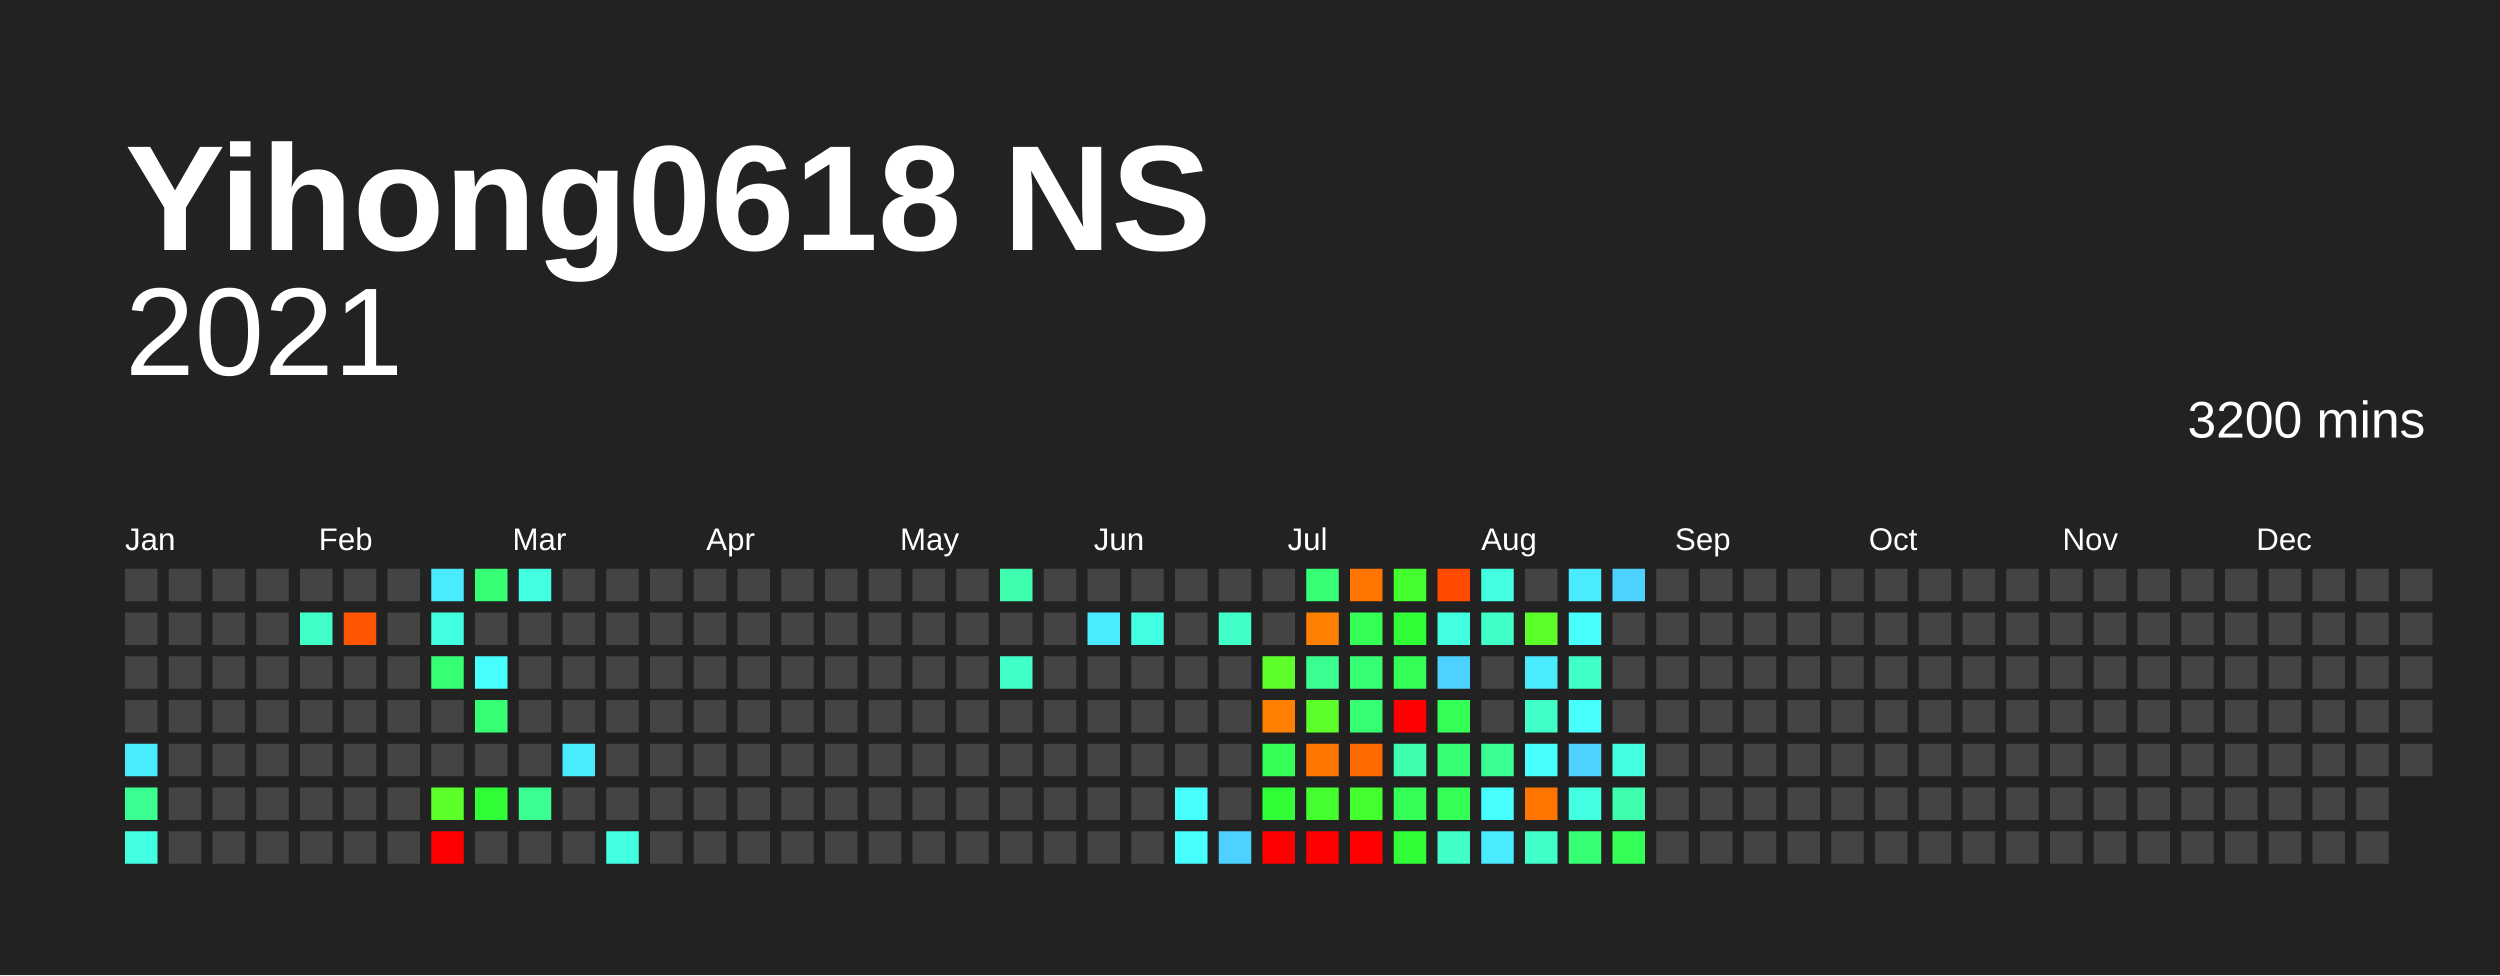
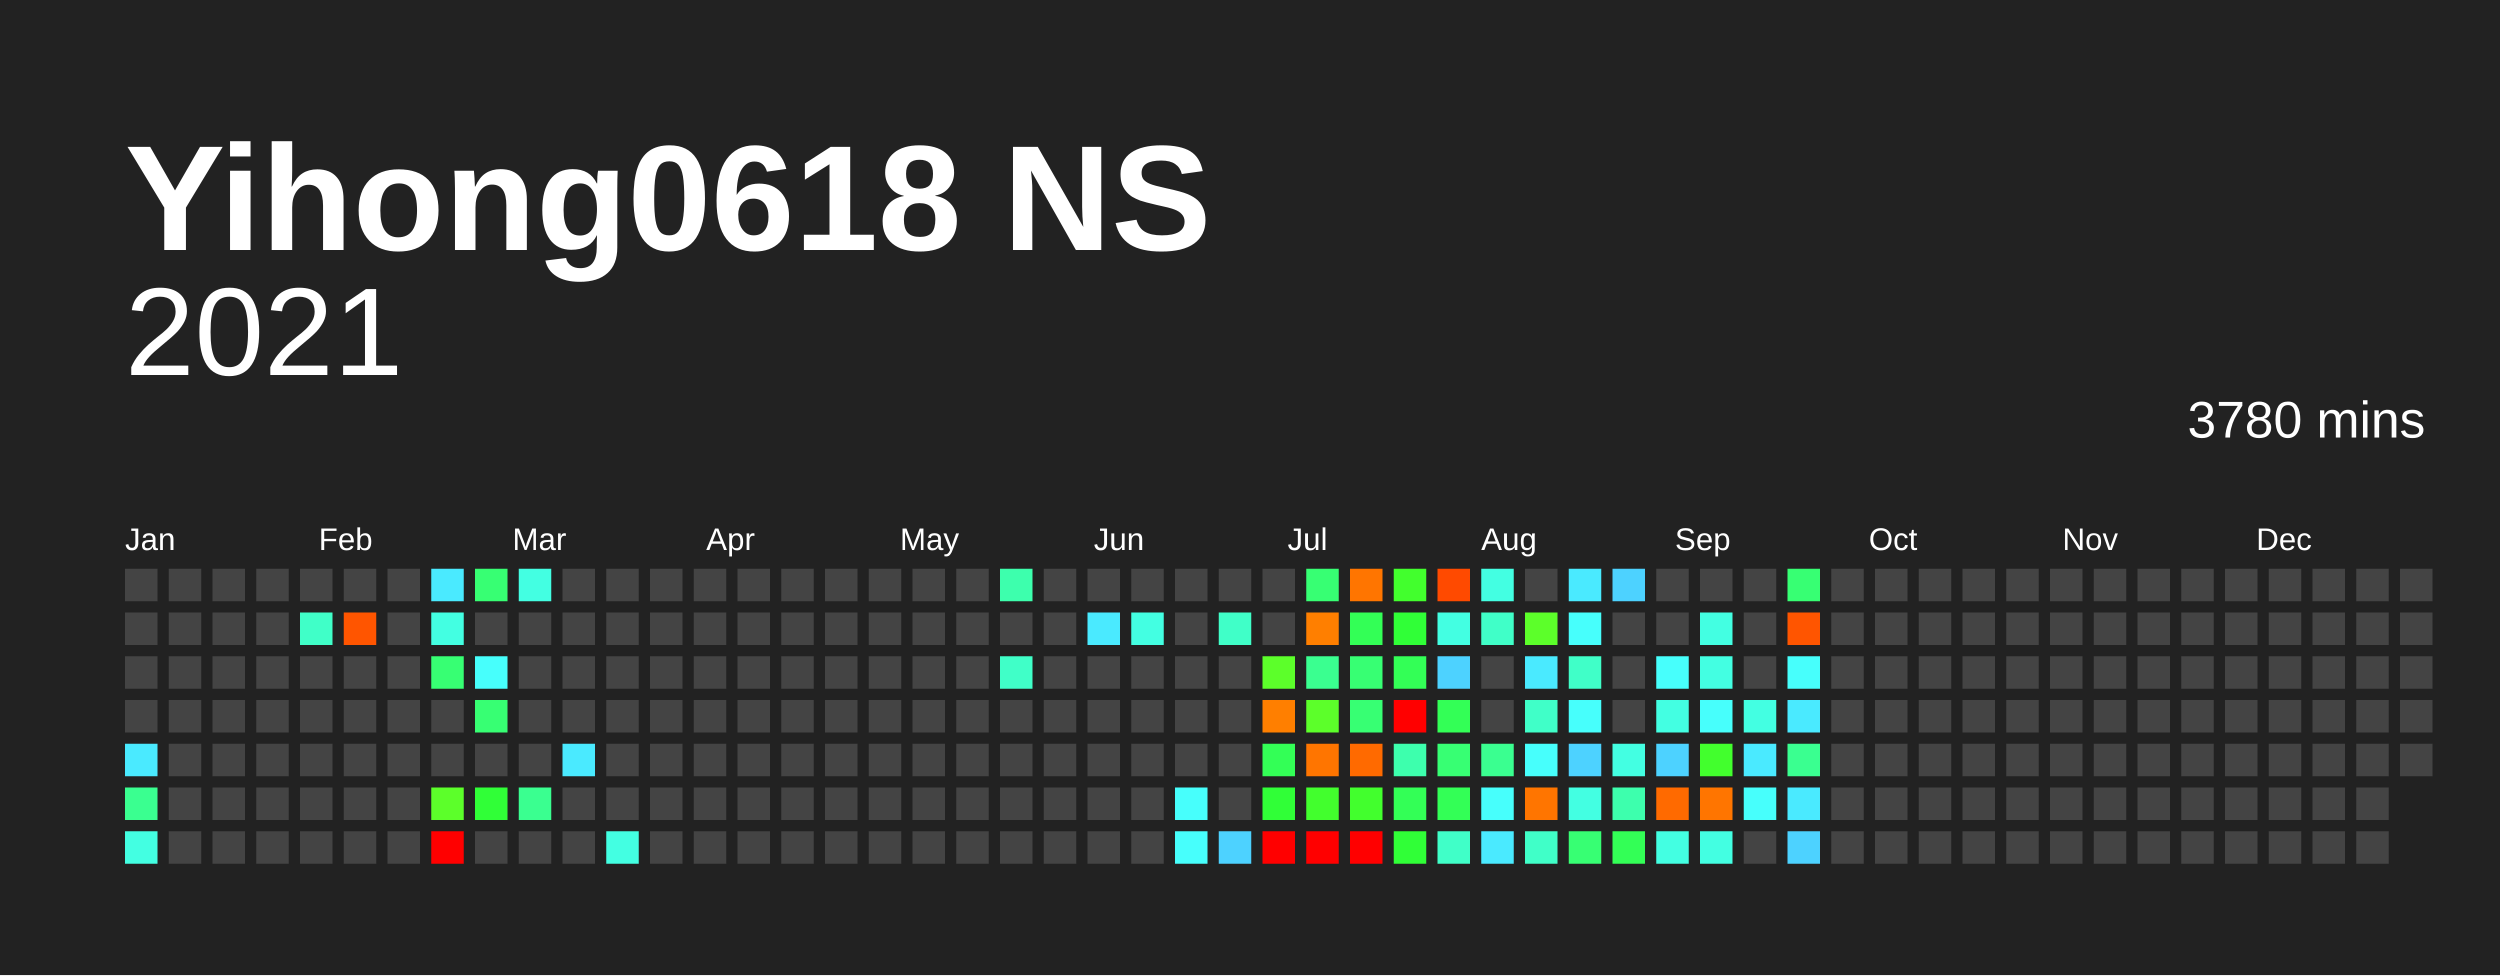
<svg xmlns="http://www.w3.org/2000/svg" baseProfile="full" height="78mm" version="1.1" viewBox="0,0,200,78" width="200mm">
  <defs />
  <rect fill="#222222" height="78" width="200" x="0" y="0" />
  <text fill="#FFFFFF" style="font-size:12px; font-family:Arial; font-weight:bold;" x="10" y="20">Yihong0618 NS</text>
  <text alignment-baseline="hanging" fill="#FFFFFF" style="font-size:10.0px; font-family:Arial;" x="10" y="30">2021</text>
-   <text alignment-baseline="hanging" fill="#FFFFFF" style="font-size:4.125px; font-family:Arial;" x="175" y="35">3200 mins</text>
+   <text alignment-baseline="hanging" fill="#FFFFFF" style="font-size:4.125px; font-family:Arial;" x="175" y="35">3780 mins</text>
  <text fill="#FFFFFF" style="font-size:2.5px; font-family:Arial" x="10.0" y="44">Jan</text>
  <text fill="#FFFFFF" style="font-size:2.5px; font-family:Arial" x="25.5" y="44">Feb</text>
  <text fill="#FFFFFF" style="font-size:2.5px; font-family:Arial" x="41.0" y="44">Mar</text>
  <text fill="#FFFFFF" style="font-size:2.5px; font-family:Arial" x="56.5" y="44">Apr</text>
  <text fill="#FFFFFF" style="font-size:2.5px; font-family:Arial" x="72.0" y="44">May</text>
  <text fill="#FFFFFF" style="font-size:2.5px; font-family:Arial" x="87.5" y="44">Jun</text>
  <text fill="#FFFFFF" style="font-size:2.5px; font-family:Arial" x="103.0" y="44">Jul</text>
  <text fill="#FFFFFF" style="font-size:2.5px; font-family:Arial" x="118.5" y="44">Aug</text>
  <text fill="#FFFFFF" style="font-size:2.5px; font-family:Arial" x="134.0" y="44">Sep</text>
  <text fill="#FFFFFF" style="font-size:2.5px; font-family:Arial" x="149.5" y="44">Oct</text>
  <text fill="#FFFFFF" style="font-size:2.5px; font-family:Arial" x="165.0" y="44">Nov</text>
  <text fill="#FFFFFF" style="font-size:2.5px; font-family:Arial" x="180.5" y="44">Dec</text>
  <rect fill="#444444" height="2.6" width="2.6" x="10.0" y="45.5" />
  <rect fill="#444444" height="2.6" width="2.6" x="10.0" y="49.0" />
  <rect fill="#444444" height="2.6" width="2.6" x="10.0" y="52.5" />
  <rect fill="#444444" height="2.6" width="2.6" x="10.0" y="56.0" />
  <rect fill="#4aeaff" height="2.6" width="2.6" x="10.0" y="59.5" />
  <rect fill="#3aff90" height="2.6" width="2.6" x="10.0" y="63.0" />
  <rect fill="#43ffe2" height="2.6" width="2.6" x="10.0" y="66.5" />
  <rect fill="#444444" height="2.6" width="2.6" x="13.5" y="45.5" />
  <rect fill="#444444" height="2.6" width="2.6" x="13.5" y="49.0" />
  <rect fill="#444444" height="2.6" width="2.6" x="13.5" y="52.5" />
  <rect fill="#444444" height="2.6" width="2.6" x="13.5" y="56.0" />
  <rect fill="#444444" height="2.6" width="2.6" x="13.5" y="59.5" />
  <rect fill="#444444" height="2.6" width="2.6" x="13.5" y="63.0" />
  <rect fill="#444444" height="2.6" width="2.6" x="13.5" y="66.5" />
  <rect fill="#444444" height="2.6" width="2.6" x="17.0" y="45.5" />
  <rect fill="#444444" height="2.6" width="2.6" x="17.0" y="49.0" />
  <rect fill="#444444" height="2.6" width="2.6" x="17.0" y="52.5" />
  <rect fill="#444444" height="2.6" width="2.6" x="17.0" y="56.0" />
  <rect fill="#444444" height="2.6" width="2.6" x="17.0" y="59.5" />
  <rect fill="#444444" height="2.6" width="2.6" x="17.0" y="63.0" />
  <rect fill="#444444" height="2.6" width="2.6" x="17.0" y="66.5" />
  <rect fill="#444444" height="2.6" width="2.6" x="20.5" y="45.5" />
  <rect fill="#444444" height="2.6" width="2.6" x="20.5" y="49.0" />
  <rect fill="#444444" height="2.6" width="2.6" x="20.5" y="52.5" />
  <rect fill="#444444" height="2.6" width="2.6" x="20.5" y="56.0" />
  <rect fill="#444444" height="2.6" width="2.6" x="20.5" y="59.5" />
  <rect fill="#444444" height="2.6" width="2.6" x="20.5" y="63.0" />
  <rect fill="#444444" height="2.6" width="2.6" x="20.5" y="66.5" />
  <rect fill="#444444" height="2.6" width="2.6" x="24.0" y="45.5" />
  <rect fill="#40ffc8" height="2.6" width="2.6" x="24.0" y="49.0" />
  <rect fill="#444444" height="2.6" width="2.6" x="24.0" y="52.5" />
  <rect fill="#444444" height="2.6" width="2.6" x="24.0" y="56.0" />
  <rect fill="#444444" height="2.6" width="2.6" x="24.0" y="59.5" />
  <rect fill="#444444" height="2.6" width="2.6" x="24.0" y="63.0" />
  <rect fill="#444444" height="2.6" width="2.6" x="24.0" y="66.5" />
  <rect fill="#444444" height="2.6" width="2.6" x="27.5" y="45.5" />
  <rect fill="#ff5500" height="2.6" width="2.6" x="27.5" y="49.0" />
  <rect fill="#444444" height="2.6" width="2.6" x="27.5" y="52.5" />
  <rect fill="#444444" height="2.6" width="2.6" x="27.5" y="56.0" />
  <rect fill="#444444" height="2.6" width="2.6" x="27.5" y="59.5" />
  <rect fill="#444444" height="2.6" width="2.6" x="27.5" y="63.0" />
  <rect fill="#444444" height="2.6" width="2.6" x="27.5" y="66.5" />
  <rect fill="#444444" height="2.6" width="2.6" x="31.0" y="45.5" />
  <rect fill="#444444" height="2.6" width="2.6" x="31.0" y="49.0" />
  <rect fill="#444444" height="2.6" width="2.6" x="31.0" y="52.5" />
  <rect fill="#444444" height="2.6" width="2.6" x="31.0" y="56.0" />
  <rect fill="#444444" height="2.6" width="2.6" x="31.0" y="59.5" />
  <rect fill="#444444" height="2.6" width="2.6" x="31.0" y="63.0" />
  <rect fill="#444444" height="2.6" width="2.6" x="31.0" y="66.5" />
  <rect fill="#4aeaff" height="2.6" width="2.6" x="34.5" y="45.5" />
  <rect fill="#43ffe2" height="2.6" width="2.6" x="34.5" y="49.0" />
  <rect fill="#37ff73" height="2.6" width="2.6" x="34.5" y="52.5" />
  <rect fill="#444444" height="2.6" width="2.6" x="34.5" y="56.0" />
  <rect fill="#444444" height="2.6" width="2.6" x="34.5" y="59.5" />
  <rect fill="#5cff2a" height="2.6" width="2.6" x="34.5" y="63.0" />
  <rect fill="red" height="2.6" width="2.6" x="34.5" y="66.5" />
  <rect fill="#37ff73" height="2.6" width="2.6" x="38.0" y="45.5" />
  <rect fill="#444444" height="2.6" width="2.6" x="38.0" y="49.0" />
  <rect fill="#47fffc" height="2.6" width="2.6" x="38.0" y="52.5" />
  <rect fill="#37ff73" height="2.6" width="2.6" x="38.0" y="56.0" />
  <rect fill="#444444" height="2.6" width="2.6" x="38.0" y="59.5" />
  <rect fill="#30ff37" height="2.6" width="2.6" x="38.0" y="63.0" />
  <rect fill="#444444" height="2.6" width="2.6" x="38.0" y="66.5" />
  <rect fill="#43ffe2" height="2.6" width="2.6" x="41.5" y="45.5" />
  <rect fill="#444444" height="2.6" width="2.6" x="41.5" y="49.0" />
  <rect fill="#444444" height="2.6" width="2.6" x="41.5" y="52.5" />
  <rect fill="#444444" height="2.6" width="2.6" x="41.5" y="56.0" />
  <rect fill="#444444" height="2.6" width="2.6" x="41.5" y="59.5" />
  <rect fill="#3aff90" height="2.6" width="2.6" x="41.5" y="63.0" />
  <rect fill="#444444" height="2.6" width="2.6" x="41.5" y="66.5" />
  <rect fill="#444444" height="2.6" width="2.6" x="45.0" y="45.5" />
  <rect fill="#444444" height="2.6" width="2.6" x="45.0" y="49.0" />
  <rect fill="#444444" height="2.6" width="2.6" x="45.0" y="52.5" />
  <rect fill="#444444" height="2.6" width="2.6" x="45.0" y="56.0" />
  <rect fill="#4aeaff" height="2.6" width="2.6" x="45.0" y="59.5" />
  <rect fill="#444444" height="2.6" width="2.6" x="45.0" y="63.0" />
  <rect fill="#444444" height="2.6" width="2.6" x="45.0" y="66.5" />
  <rect fill="#444444" height="2.6" width="2.6" x="48.5" y="45.5" />
  <rect fill="#444444" height="2.6" width="2.6" x="48.5" y="49.0" />
  <rect fill="#444444" height="2.6" width="2.6" x="48.5" y="52.5" />
  <rect fill="#444444" height="2.6" width="2.6" x="48.5" y="56.0" />
  <rect fill="#444444" height="2.6" width="2.6" x="48.5" y="59.5" />
  <rect fill="#444444" height="2.6" width="2.6" x="48.5" y="63.0" />
  <rect fill="#43ffe2" height="2.6" width="2.6" x="48.5" y="66.5" />
  <rect fill="#444444" height="2.6" width="2.6" x="52.0" y="45.5" />
  <rect fill="#444444" height="2.6" width="2.6" x="52.0" y="49.0" />
  <rect fill="#444444" height="2.6" width="2.6" x="52.0" y="52.5" />
  <rect fill="#444444" height="2.6" width="2.6" x="52.0" y="56.0" />
  <rect fill="#444444" height="2.6" width="2.6" x="52.0" y="59.5" />
  <rect fill="#444444" height="2.6" width="2.6" x="52.0" y="63.0" />
  <rect fill="#444444" height="2.6" width="2.6" x="52.0" y="66.5" />
  <rect fill="#444444" height="2.6" width="2.6" x="55.5" y="45.5" />
  <rect fill="#444444" height="2.6" width="2.6" x="55.5" y="49.0" />
  <rect fill="#444444" height="2.6" width="2.6" x="55.5" y="52.5" />
  <rect fill="#444444" height="2.6" width="2.6" x="55.5" y="56.0" />
  <rect fill="#444444" height="2.6" width="2.6" x="55.5" y="59.5" />
  <rect fill="#444444" height="2.6" width="2.6" x="55.5" y="63.0" />
  <rect fill="#444444" height="2.6" width="2.6" x="55.5" y="66.5" />
  <rect fill="#444444" height="2.6" width="2.6" x="59.0" y="45.5" />
  <rect fill="#444444" height="2.6" width="2.6" x="59.0" y="49.0" />
  <rect fill="#444444" height="2.6" width="2.6" x="59.0" y="52.5" />
  <rect fill="#444444" height="2.6" width="2.6" x="59.0" y="56.0" />
  <rect fill="#444444" height="2.6" width="2.6" x="59.0" y="59.5" />
  <rect fill="#444444" height="2.6" width="2.6" x="59.0" y="63.0" />
  <rect fill="#444444" height="2.6" width="2.6" x="59.0" y="66.5" />
  <rect fill="#444444" height="2.6" width="2.6" x="62.5" y="45.5" />
  <rect fill="#444444" height="2.6" width="2.6" x="62.5" y="49.0" />
  <rect fill="#444444" height="2.6" width="2.6" x="62.5" y="52.5" />
  <rect fill="#444444" height="2.6" width="2.6" x="62.5" y="56.0" />
  <rect fill="#444444" height="2.6" width="2.6" x="62.5" y="59.5" />
  <rect fill="#444444" height="2.6" width="2.6" x="62.5" y="63.0" />
  <rect fill="#444444" height="2.6" width="2.6" x="62.5" y="66.5" />
  <rect fill="#444444" height="2.6" width="2.6" x="66.0" y="45.5" />
  <rect fill="#444444" height="2.6" width="2.6" x="66.0" y="49.0" />
  <rect fill="#444444" height="2.6" width="2.6" x="66.0" y="52.5" />
  <rect fill="#444444" height="2.6" width="2.6" x="66.0" y="56.0" />
  <rect fill="#444444" height="2.6" width="2.6" x="66.0" y="59.5" />
  <rect fill="#444444" height="2.6" width="2.6" x="66.0" y="63.0" />
  <rect fill="#444444" height="2.6" width="2.6" x="66.0" y="66.5" />
  <rect fill="#444444" height="2.6" width="2.6" x="69.5" y="45.5" />
  <rect fill="#444444" height="2.6" width="2.6" x="69.5" y="49.0" />
  <rect fill="#444444" height="2.6" width="2.6" x="69.5" y="52.5" />
  <rect fill="#444444" height="2.6" width="2.6" x="69.5" y="56.0" />
  <rect fill="#444444" height="2.6" width="2.6" x="69.5" y="59.5" />
  <rect fill="#444444" height="2.6" width="2.6" x="69.5" y="63.0" />
  <rect fill="#444444" height="2.6" width="2.6" x="69.5" y="66.5" />
  <rect fill="#444444" height="2.6" width="2.6" x="73.0" y="45.5" />
  <rect fill="#444444" height="2.6" width="2.6" x="73.0" y="49.0" />
  <rect fill="#444444" height="2.6" width="2.6" x="73.0" y="52.5" />
  <rect fill="#444444" height="2.6" width="2.6" x="73.0" y="56.0" />
  <rect fill="#444444" height="2.6" width="2.6" x="73.0" y="59.5" />
  <rect fill="#444444" height="2.6" width="2.6" x="73.0" y="63.0" />
  <rect fill="#444444" height="2.6" width="2.6" x="73.0" y="66.5" />
  <rect fill="#444444" height="2.6" width="2.6" x="76.5" y="45.5" />
  <rect fill="#444444" height="2.6" width="2.6" x="76.5" y="49.0" />
  <rect fill="#444444" height="2.6" width="2.6" x="76.5" y="52.5" />
  <rect fill="#444444" height="2.6" width="2.6" x="76.5" y="56.0" />
  <rect fill="#444444" height="2.6" width="2.6" x="76.5" y="59.5" />
  <rect fill="#444444" height="2.6" width="2.6" x="76.5" y="63.0" />
  <rect fill="#444444" height="2.6" width="2.6" x="76.5" y="66.5" />
  <rect fill="#3dffad" height="2.6" width="2.6" x="80.0" y="45.5" />
  <rect fill="#444444" height="2.6" width="2.6" x="80.0" y="49.0" />
  <rect fill="#40ffc8" height="2.6" width="2.6" x="80.0" y="52.5" />
  <rect fill="#444444" height="2.6" width="2.6" x="80.0" y="56.0" />
  <rect fill="#444444" height="2.6" width="2.6" x="80.0" y="59.5" />
  <rect fill="#444444" height="2.6" width="2.6" x="80.0" y="63.0" />
  <rect fill="#444444" height="2.6" width="2.6" x="80.0" y="66.5" />
  <rect fill="#444444" height="2.6" width="2.6" x="83.5" y="45.5" />
  <rect fill="#444444" height="2.6" width="2.6" x="83.5" y="49.0" />
  <rect fill="#444444" height="2.6" width="2.6" x="83.5" y="52.5" />
  <rect fill="#444444" height="2.6" width="2.6" x="83.5" y="56.0" />
  <rect fill="#444444" height="2.6" width="2.6" x="83.5" y="59.5" />
  <rect fill="#444444" height="2.6" width="2.6" x="83.5" y="63.0" />
  <rect fill="#444444" height="2.6" width="2.6" x="83.5" y="66.5" />
  <rect fill="#444444" height="2.6" width="2.6" x="87.0" y="45.5" />
  <rect fill="#4aeaff" height="2.6" width="2.6" x="87.0" y="49.0" />
  <rect fill="#444444" height="2.6" width="2.6" x="87.0" y="52.5" />
  <rect fill="#444444" height="2.6" width="2.6" x="87.0" y="56.0" />
  <rect fill="#444444" height="2.6" width="2.6" x="87.0" y="59.5" />
  <rect fill="#444444" height="2.6" width="2.6" x="87.0" y="63.0" />
  <rect fill="#444444" height="2.6" width="2.6" x="87.0" y="66.5" />
  <rect fill="#444444" height="2.6" width="2.6" x="90.5" y="45.5" />
  <rect fill="#43ffe2" height="2.6" width="2.6" x="90.5" y="49.0" />
  <rect fill="#444444" height="2.6" width="2.6" x="90.5" y="52.5" />
  <rect fill="#444444" height="2.6" width="2.6" x="90.5" y="56.0" />
  <rect fill="#444444" height="2.6" width="2.6" x="90.5" y="59.5" />
  <rect fill="#444444" height="2.6" width="2.6" x="90.5" y="63.0" />
  <rect fill="#444444" height="2.6" width="2.6" x="90.5" y="66.5" />
  <rect fill="#444444" height="2.6" width="2.6" x="94.0" y="45.5" />
  <rect fill="#444444" height="2.6" width="2.6" x="94.0" y="49.0" />
  <rect fill="#444444" height="2.6" width="2.6" x="94.0" y="52.5" />
  <rect fill="#444444" height="2.6" width="2.6" x="94.0" y="56.0" />
  <rect fill="#444444" height="2.6" width="2.6" x="94.0" y="59.5" />
  <rect fill="#47fffc" height="2.6" width="2.6" x="94.0" y="63.0" />
  <rect fill="#47fffc" height="2.6" width="2.6" x="94.0" y="66.5" />
  <rect fill="#444444" height="2.6" width="2.6" x="97.5" y="45.5" />
  <rect fill="#40ffc8" height="2.6" width="2.6" x="97.5" y="49.0" />
  <rect fill="#444444" height="2.6" width="2.6" x="97.5" y="52.5" />
  <rect fill="#444444" height="2.6" width="2.6" x="97.5" y="56.0" />
  <rect fill="#444444" height="2.6" width="2.6" x="97.5" y="59.5" />
  <rect fill="#444444" height="2.6" width="2.6" x="97.5" y="63.0" />
  <rect fill="#4dd2ff" height="2.6" width="2.6" x="97.5" y="66.5" />
  <rect fill="#444444" height="2.6" width="2.6" x="101.0" y="45.5" />
  <rect fill="#444444" height="2.6" width="2.6" x="101.0" y="49.0" />
  <rect fill="#5cff2a" height="2.6" width="2.6" x="101.0" y="52.5" />
  <rect fill="#ff7f00" height="2.6" width="2.6" x="101.0" y="56.0" />
  <rect fill="#33ff56" height="2.6" width="2.6" x="101.0" y="59.5" />
  <rect fill="#30ff37" height="2.6" width="2.6" x="101.0" y="63.0" />
  <rect fill="red" height="2.6" width="2.6" x="101.0" y="66.5" />
  <rect fill="#37ff73" height="2.6" width="2.6" x="104.5" y="45.5" />
  <rect fill="#ff7f00" height="2.6" width="2.6" x="104.5" y="49.0" />
  <rect fill="#3aff90" height="2.6" width="2.6" x="104.5" y="52.5" />
  <rect fill="#5cff2a" height="2.6" width="2.6" x="104.5" y="56.0" />
  <rect fill="#ff7500" height="2.6" width="2.6" x="104.5" y="59.5" />
  <rect fill="#42ff2d" height="2.6" width="2.6" x="104.5" y="63.0" />
  <rect fill="red" height="2.6" width="2.6" x="104.5" y="66.5" />
  <rect fill="#ff7500" height="2.6" width="2.6" x="108.0" y="45.5" />
  <rect fill="#33ff56" height="2.6" width="2.6" x="108.0" y="49.0" />
  <rect fill="#37ff73" height="2.6" width="2.6" x="108.0" y="52.5" />
  <rect fill="#37ff73" height="2.6" width="2.6" x="108.0" y="56.0" />
  <rect fill="#ff6a00" height="2.6" width="2.6" x="108.0" y="59.5" />
  <rect fill="#42ff2d" height="2.6" width="2.6" x="108.0" y="63.0" />
  <rect fill="red" height="2.6" width="2.6" x="108.0" y="66.5" />
  <rect fill="#42ff2d" height="2.6" width="2.6" x="111.5" y="45.5" />
  <rect fill="#30ff37" height="2.6" width="2.6" x="111.5" y="49.0" />
  <rect fill="#33ff56" height="2.6" width="2.6" x="111.5" y="52.5" />
  <rect fill="red" height="2.6" width="2.6" x="111.5" y="56.0" />
  <rect fill="#3dffad" height="2.6" width="2.6" x="111.5" y="59.5" />
  <rect fill="#33ff56" height="2.6" width="2.6" x="111.5" y="63.0" />
  <rect fill="#30ff37" height="2.6" width="2.6" x="111.5" y="66.5" />
  <rect fill="#ff4a00" height="2.6" width="2.6" x="115.0" y="45.5" />
  <rect fill="#43ffe2" height="2.6" width="2.6" x="115.0" y="49.0" />
  <rect fill="#4dd2ff" height="2.6" width="2.6" x="115.0" y="52.5" />
  <rect fill="#33ff56" height="2.6" width="2.6" x="115.0" y="56.0" />
  <rect fill="#37ff73" height="2.6" width="2.6" x="115.0" y="59.5" />
  <rect fill="#33ff56" height="2.6" width="2.6" x="115.0" y="63.0" />
  <rect fill="#40ffc8" height="2.6" width="2.6" x="115.0" y="66.5" />
  <rect fill="#43ffe2" height="2.6" width="2.6" x="118.5" y="45.5" />
  <rect fill="#40ffc8" height="2.6" width="2.6" x="118.5" y="49.0" />
  <rect fill="#444444" height="2.6" width="2.6" x="118.5" y="52.5" />
  <rect fill="#444444" height="2.6" width="2.6" x="118.5" y="56.0" />
  <rect fill="#3aff90" height="2.6" width="2.6" x="118.5" y="59.5" />
  <rect fill="#47fffc" height="2.6" width="2.6" x="118.5" y="63.0" />
  <rect fill="#4aeaff" height="2.6" width="2.6" x="118.5" y="66.5" />
  <rect fill="#444444" height="2.6" width="2.6" x="122.0" y="45.5" />
  <rect fill="#5cff2a" height="2.6" width="2.6" x="122.0" y="49.0" />
  <rect fill="#4aeaff" height="2.6" width="2.6" x="122.0" y="52.5" />
  <rect fill="#40ffc8" height="2.6" width="2.6" x="122.0" y="56.0" />
  <rect fill="#47fffc" height="2.6" width="2.6" x="122.0" y="59.5" />
  <rect fill="#ff7500" height="2.6" width="2.6" x="122.0" y="63.0" />
  <rect fill="#40ffc8" height="2.6" width="2.6" x="122.0" y="66.5" />
  <rect fill="#4aeaff" height="2.6" width="2.6" x="125.5" y="45.5" />
  <rect fill="#47fffc" height="2.6" width="2.6" x="125.5" y="49.0" />
  <rect fill="#40ffc8" height="2.6" width="2.6" x="125.5" y="52.5" />
  <rect fill="#47fffc" height="2.6" width="2.6" x="125.5" y="56.0" />
  <rect fill="#4dd2ff" height="2.6" width="2.6" x="125.5" y="59.5" />
  <rect fill="#43ffe2" height="2.6" width="2.6" x="125.5" y="63.0" />
  <rect fill="#37ff73" height="2.6" width="2.6" x="125.5" y="66.5" />
  <rect fill="#4dd2ff" height="2.6" width="2.6" x="129.0" y="45.5" />
  <rect fill="#444444" height="2.6" width="2.6" x="129.0" y="49.0" />
  <rect fill="#444444" height="2.6" width="2.6" x="129.0" y="52.5" />
  <rect fill="#444444" height="2.6" width="2.6" x="129.0" y="56.0" />
  <rect fill="#43ffe2" height="2.6" width="2.6" x="129.0" y="59.5" />
  <rect fill="#3dffad" height="2.6" width="2.6" x="129.0" y="63.0" />
  <rect fill="#33ff56" height="2.6" width="2.6" x="129.0" y="66.5" />
  <rect fill="#444444" height="2.6" width="2.6" x="132.5" y="45.5" />
  <rect fill="#444444" height="2.6" width="2.6" x="132.5" y="49.0" />
-   <rect fill="#444444" height="2.6" width="2.6" x="132.5" y="52.5" />
-   <rect fill="#444444" height="2.6" width="2.6" x="132.5" y="56.0" />
-   <rect fill="#444444" height="2.6" width="2.6" x="132.5" y="59.5" />
-   <rect fill="#444444" height="2.6" width="2.6" x="132.5" y="63.0" />
-   <rect fill="#444444" height="2.6" width="2.6" x="132.5" y="66.5" />
+   <rect fill="#47fffc" height="2.6" width="2.6" x="132.5" y="52.5" />
+   <rect fill="#43ffe2" height="2.6" width="2.6" x="132.5" y="56.0" />
+   <rect fill="#4dd2ff" height="2.6" width="2.6" x="132.5" y="59.5" />
+   <rect fill="#ff6a00" height="2.6" width="2.6" x="132.5" y="63.0" />
+   <rect fill="#43ffe2" height="2.6" width="2.6" x="132.5" y="66.5" />
  <rect fill="#444444" height="2.6" width="2.6" x="136.0" y="45.5" />
-   <rect fill="#444444" height="2.6" width="2.6" x="136.0" y="49.0" />
-   <rect fill="#444444" height="2.6" width="2.6" x="136.0" y="52.5" />
-   <rect fill="#444444" height="2.6" width="2.6" x="136.0" y="56.0" />
-   <rect fill="#444444" height="2.6" width="2.6" x="136.0" y="59.5" />
-   <rect fill="#444444" height="2.6" width="2.6" x="136.0" y="63.0" />
-   <rect fill="#444444" height="2.6" width="2.6" x="136.0" y="66.5" />
+   <rect fill="#43ffe2" height="2.6" width="2.6" x="136.0" y="49.0" />
+   <rect fill="#43ffe2" height="2.6" width="2.6" x="136.0" y="52.5" />
+   <rect fill="#47fffc" height="2.6" width="2.6" x="136.0" y="56.0" />
+   <rect fill="#42ff2d" height="2.6" width="2.6" x="136.0" y="59.5" />
+   <rect fill="#ff7500" height="2.6" width="2.6" x="136.0" y="63.0" />
+   <rect fill="#43ffe2" height="2.6" width="2.6" x="136.0" y="66.5" />
  <rect fill="#444444" height="2.6" width="2.6" x="139.5" y="45.5" />
  <rect fill="#444444" height="2.6" width="2.6" x="139.5" y="49.0" />
  <rect fill="#444444" height="2.6" width="2.6" x="139.5" y="52.5" />
-   <rect fill="#444444" height="2.6" width="2.6" x="139.5" y="56.0" />
-   <rect fill="#444444" height="2.6" width="2.6" x="139.5" y="59.5" />
-   <rect fill="#444444" height="2.6" width="2.6" x="139.5" y="63.0" />
+   <rect fill="#43ffe2" height="2.6" width="2.6" x="139.5" y="56.0" />
+   <rect fill="#4aeaff" height="2.6" width="2.6" x="139.5" y="59.5" />
+   <rect fill="#47fffc" height="2.6" width="2.6" x="139.5" y="63.0" />
  <rect fill="#444444" height="2.6" width="2.6" x="139.5" y="66.5" />
-   <rect fill="#444444" height="2.6" width="2.6" x="143.0" y="45.5" />
-   <rect fill="#444444" height="2.6" width="2.6" x="143.0" y="49.0" />
-   <rect fill="#444444" height="2.6" width="2.6" x="143.0" y="52.5" />
-   <rect fill="#444444" height="2.6" width="2.6" x="143.0" y="56.0" />
-   <rect fill="#444444" height="2.6" width="2.6" x="143.0" y="59.5" />
-   <rect fill="#444444" height="2.6" width="2.6" x="143.0" y="63.0" />
-   <rect fill="#444444" height="2.6" width="2.6" x="143.0" y="66.5" />
+   <rect fill="#37ff73" height="2.6" width="2.6" x="143.0" y="45.5" />
+   <rect fill="#ff5500" height="2.6" width="2.6" x="143.0" y="49.0" />
+   <rect fill="#47fffc" height="2.6" width="2.6" x="143.0" y="52.5" />
+   <rect fill="#4aeaff" height="2.6" width="2.6" x="143.0" y="56.0" />
+   <rect fill="#3aff90" height="2.6" width="2.6" x="143.0" y="59.5" />
+   <rect fill="#4aeaff" height="2.6" width="2.6" x="143.0" y="63.0" />
+   <rect fill="#4dd2ff" height="2.6" width="2.6" x="143.0" y="66.5" />
  <rect fill="#444444" height="2.6" width="2.6" x="146.5" y="45.5" />
  <rect fill="#444444" height="2.6" width="2.6" x="146.5" y="49.0" />
  <rect fill="#444444" height="2.6" width="2.6" x="146.5" y="52.5" />
  <rect fill="#444444" height="2.6" width="2.6" x="146.5" y="56.0" />
  <rect fill="#444444" height="2.6" width="2.6" x="146.5" y="59.5" />
  <rect fill="#444444" height="2.6" width="2.6" x="146.5" y="63.0" />
  <rect fill="#444444" height="2.6" width="2.6" x="146.5" y="66.5" />
  <rect fill="#444444" height="2.6" width="2.6" x="150.0" y="45.5" />
  <rect fill="#444444" height="2.6" width="2.6" x="150.0" y="49.0" />
  <rect fill="#444444" height="2.6" width="2.6" x="150.0" y="52.5" />
  <rect fill="#444444" height="2.6" width="2.6" x="150.0" y="56.0" />
  <rect fill="#444444" height="2.6" width="2.6" x="150.0" y="59.5" />
  <rect fill="#444444" height="2.6" width="2.6" x="150.0" y="63.0" />
  <rect fill="#444444" height="2.6" width="2.6" x="150.0" y="66.5" />
  <rect fill="#444444" height="2.6" width="2.6" x="153.5" y="45.5" />
  <rect fill="#444444" height="2.6" width="2.6" x="153.5" y="49.0" />
  <rect fill="#444444" height="2.6" width="2.6" x="153.5" y="52.5" />
  <rect fill="#444444" height="2.6" width="2.6" x="153.5" y="56.0" />
  <rect fill="#444444" height="2.6" width="2.6" x="153.5" y="59.5" />
  <rect fill="#444444" height="2.6" width="2.6" x="153.5" y="63.0" />
  <rect fill="#444444" height="2.6" width="2.6" x="153.5" y="66.5" />
  <rect fill="#444444" height="2.6" width="2.6" x="157.0" y="45.5" />
  <rect fill="#444444" height="2.6" width="2.6" x="157.0" y="49.0" />
  <rect fill="#444444" height="2.6" width="2.6" x="157.0" y="52.5" />
  <rect fill="#444444" height="2.6" width="2.6" x="157.0" y="56.0" />
  <rect fill="#444444" height="2.6" width="2.6" x="157.0" y="59.5" />
  <rect fill="#444444" height="2.6" width="2.6" x="157.0" y="63.0" />
  <rect fill="#444444" height="2.6" width="2.6" x="157.0" y="66.5" />
  <rect fill="#444444" height="2.6" width="2.6" x="160.5" y="45.5" />
  <rect fill="#444444" height="2.6" width="2.6" x="160.5" y="49.0" />
  <rect fill="#444444" height="2.6" width="2.6" x="160.5" y="52.5" />
  <rect fill="#444444" height="2.6" width="2.6" x="160.5" y="56.0" />
  <rect fill="#444444" height="2.6" width="2.6" x="160.5" y="59.5" />
  <rect fill="#444444" height="2.6" width="2.6" x="160.5" y="63.0" />
  <rect fill="#444444" height="2.6" width="2.6" x="160.5" y="66.5" />
  <rect fill="#444444" height="2.6" width="2.6" x="164.0" y="45.5" />
  <rect fill="#444444" height="2.6" width="2.6" x="164.0" y="49.0" />
  <rect fill="#444444" height="2.6" width="2.6" x="164.0" y="52.5" />
  <rect fill="#444444" height="2.6" width="2.6" x="164.0" y="56.0" />
  <rect fill="#444444" height="2.6" width="2.6" x="164.0" y="59.5" />
  <rect fill="#444444" height="2.6" width="2.6" x="164.0" y="63.0" />
  <rect fill="#444444" height="2.6" width="2.6" x="164.0" y="66.5" />
  <rect fill="#444444" height="2.6" width="2.6" x="167.5" y="45.5" />
  <rect fill="#444444" height="2.6" width="2.6" x="167.5" y="49.0" />
  <rect fill="#444444" height="2.6" width="2.6" x="167.5" y="52.5" />
  <rect fill="#444444" height="2.6" width="2.6" x="167.5" y="56.0" />
  <rect fill="#444444" height="2.6" width="2.6" x="167.5" y="59.5" />
  <rect fill="#444444" height="2.6" width="2.6" x="167.5" y="63.0" />
  <rect fill="#444444" height="2.6" width="2.6" x="167.5" y="66.5" />
  <rect fill="#444444" height="2.6" width="2.6" x="171.0" y="45.5" />
  <rect fill="#444444" height="2.6" width="2.6" x="171.0" y="49.0" />
  <rect fill="#444444" height="2.6" width="2.6" x="171.0" y="52.5" />
  <rect fill="#444444" height="2.6" width="2.6" x="171.0" y="56.0" />
  <rect fill="#444444" height="2.6" width="2.6" x="171.0" y="59.5" />
  <rect fill="#444444" height="2.6" width="2.6" x="171.0" y="63.0" />
  <rect fill="#444444" height="2.6" width="2.6" x="171.0" y="66.5" />
  <rect fill="#444444" height="2.6" width="2.6" x="174.5" y="45.5" />
  <rect fill="#444444" height="2.6" width="2.6" x="174.5" y="49.0" />
  <rect fill="#444444" height="2.6" width="2.6" x="174.5" y="52.5" />
  <rect fill="#444444" height="2.6" width="2.6" x="174.5" y="56.0" />
  <rect fill="#444444" height="2.6" width="2.6" x="174.5" y="59.5" />
  <rect fill="#444444" height="2.6" width="2.6" x="174.5" y="63.0" />
  <rect fill="#444444" height="2.6" width="2.6" x="174.5" y="66.5" />
  <rect fill="#444444" height="2.6" width="2.6" x="178.0" y="45.5" />
  <rect fill="#444444" height="2.6" width="2.6" x="178.0" y="49.0" />
  <rect fill="#444444" height="2.6" width="2.6" x="178.0" y="52.5" />
  <rect fill="#444444" height="2.6" width="2.6" x="178.0" y="56.0" />
  <rect fill="#444444" height="2.6" width="2.6" x="178.0" y="59.5" />
  <rect fill="#444444" height="2.6" width="2.6" x="178.0" y="63.0" />
  <rect fill="#444444" height="2.6" width="2.6" x="178.0" y="66.5" />
  <rect fill="#444444" height="2.6" width="2.6" x="181.5" y="45.5" />
  <rect fill="#444444" height="2.6" width="2.6" x="181.5" y="49.0" />
  <rect fill="#444444" height="2.6" width="2.6" x="181.5" y="52.5" />
  <rect fill="#444444" height="2.6" width="2.6" x="181.5" y="56.0" />
  <rect fill="#444444" height="2.6" width="2.6" x="181.5" y="59.5" />
  <rect fill="#444444" height="2.6" width="2.6" x="181.5" y="63.0" />
  <rect fill="#444444" height="2.6" width="2.6" x="181.5" y="66.5" />
  <rect fill="#444444" height="2.6" width="2.6" x="185.0" y="45.5" />
  <rect fill="#444444" height="2.6" width="2.6" x="185.0" y="49.0" />
  <rect fill="#444444" height="2.6" width="2.6" x="185.0" y="52.5" />
  <rect fill="#444444" height="2.6" width="2.6" x="185.0" y="56.0" />
  <rect fill="#444444" height="2.6" width="2.6" x="185.0" y="59.5" />
  <rect fill="#444444" height="2.6" width="2.6" x="185.0" y="63.0" />
  <rect fill="#444444" height="2.6" width="2.6" x="185.0" y="66.5" />
  <rect fill="#444444" height="2.6" width="2.6" x="188.5" y="45.5" />
  <rect fill="#444444" height="2.6" width="2.6" x="188.5" y="49.0" />
  <rect fill="#444444" height="2.6" width="2.6" x="188.5" y="52.5" />
  <rect fill="#444444" height="2.6" width="2.6" x="188.5" y="56.0" />
  <rect fill="#444444" height="2.6" width="2.6" x="188.5" y="59.5" />
  <rect fill="#444444" height="2.6" width="2.6" x="188.5" y="63.0" />
  <rect fill="#444444" height="2.6" width="2.6" x="188.5" y="66.5" />
  <rect fill="#444444" height="2.6" width="2.6" x="192.0" y="45.5" />
  <rect fill="#444444" height="2.6" width="2.6" x="192.0" y="49.0" />
  <rect fill="#444444" height="2.6" width="2.6" x="192.0" y="52.5" />
  <rect fill="#444444" height="2.6" width="2.6" x="192.0" y="56.0" />
  <rect fill="#444444" height="2.6" width="2.6" x="192.0" y="59.5" />
</svg>
